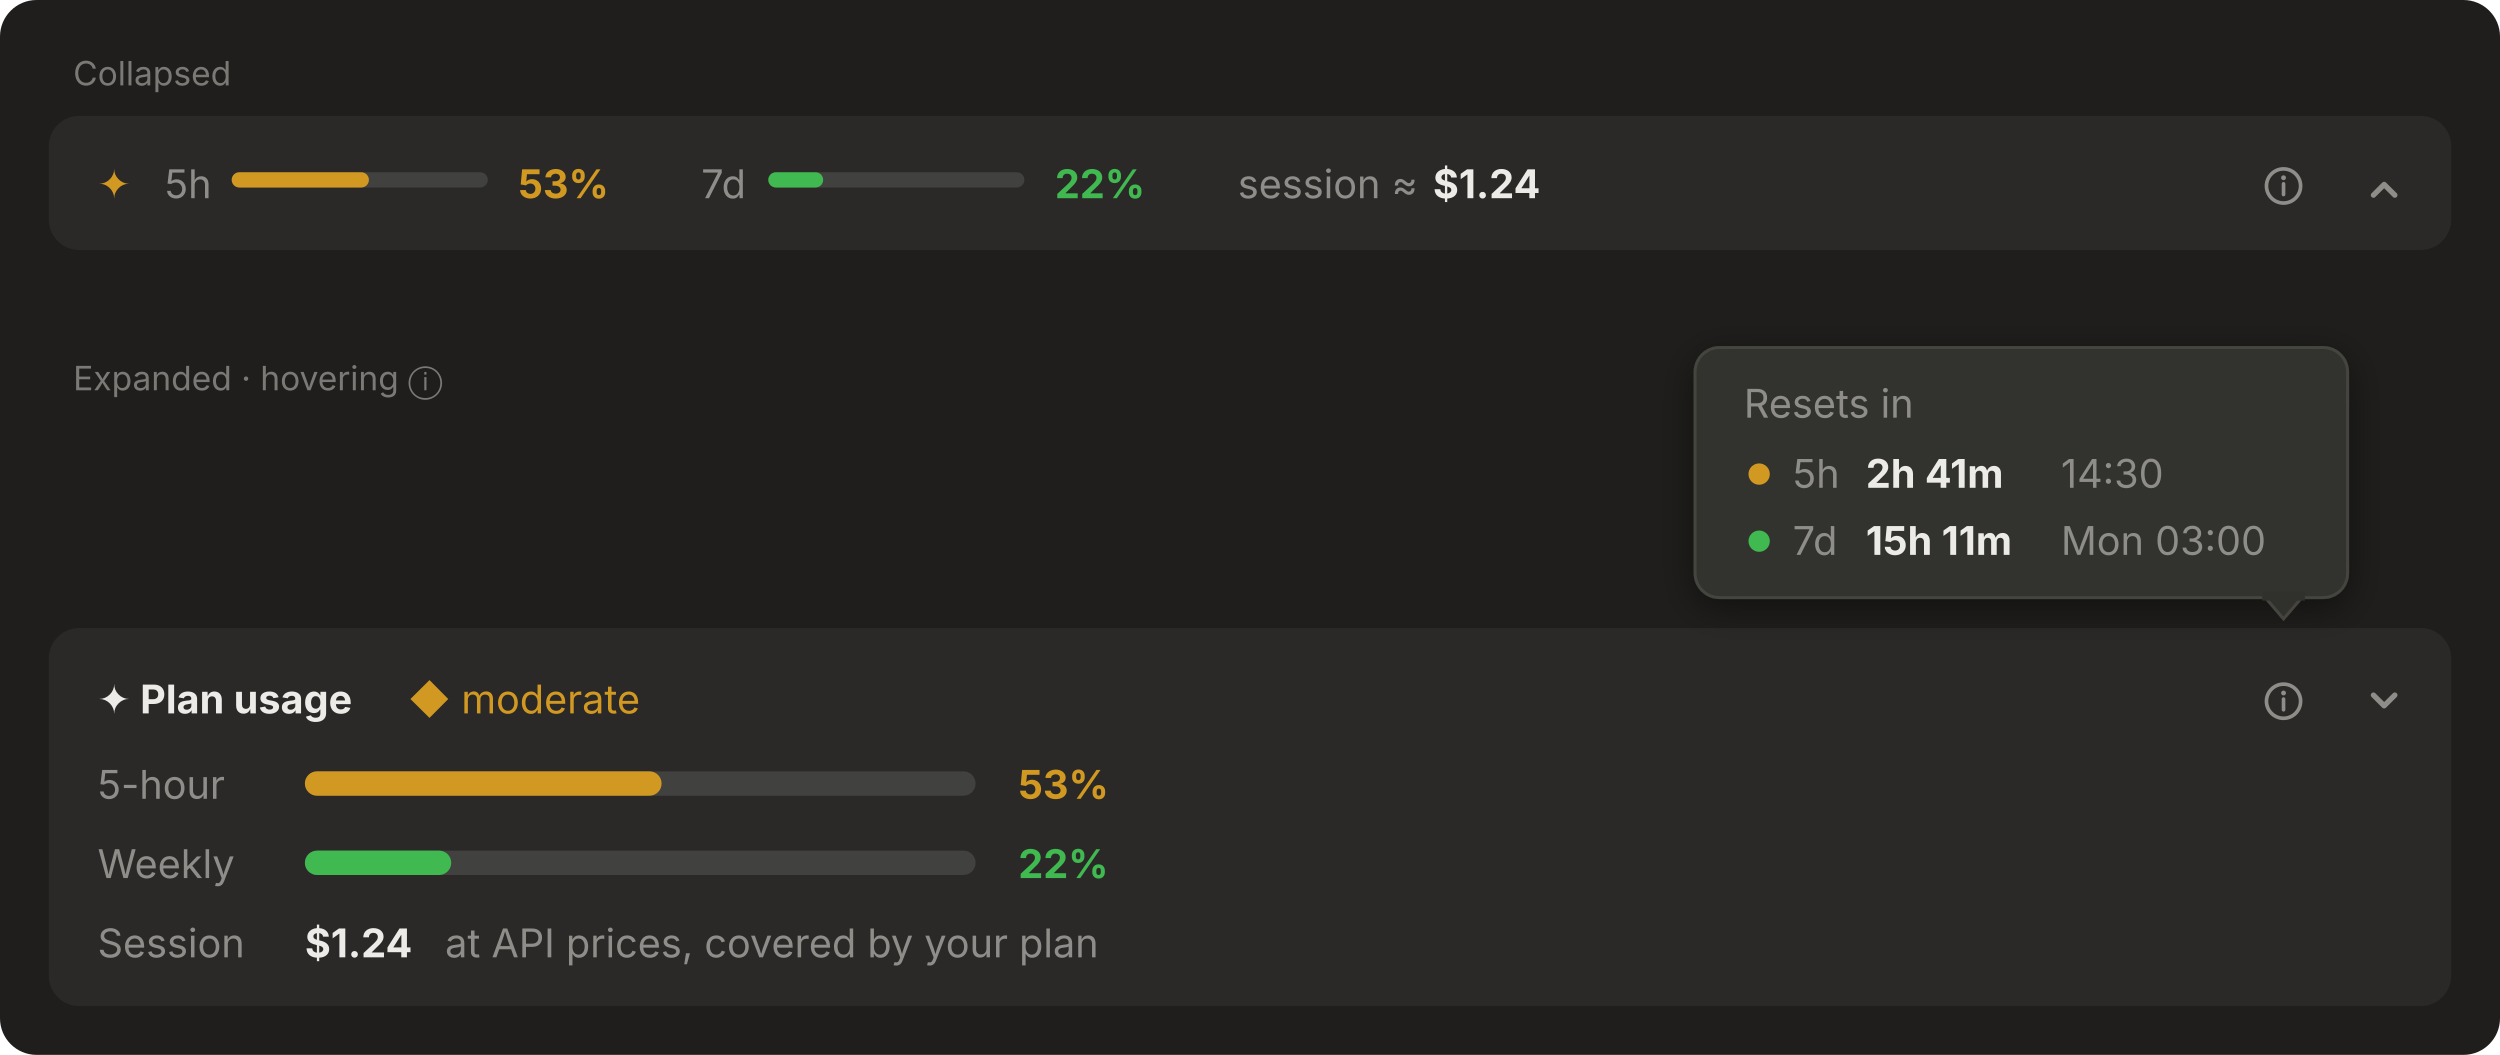
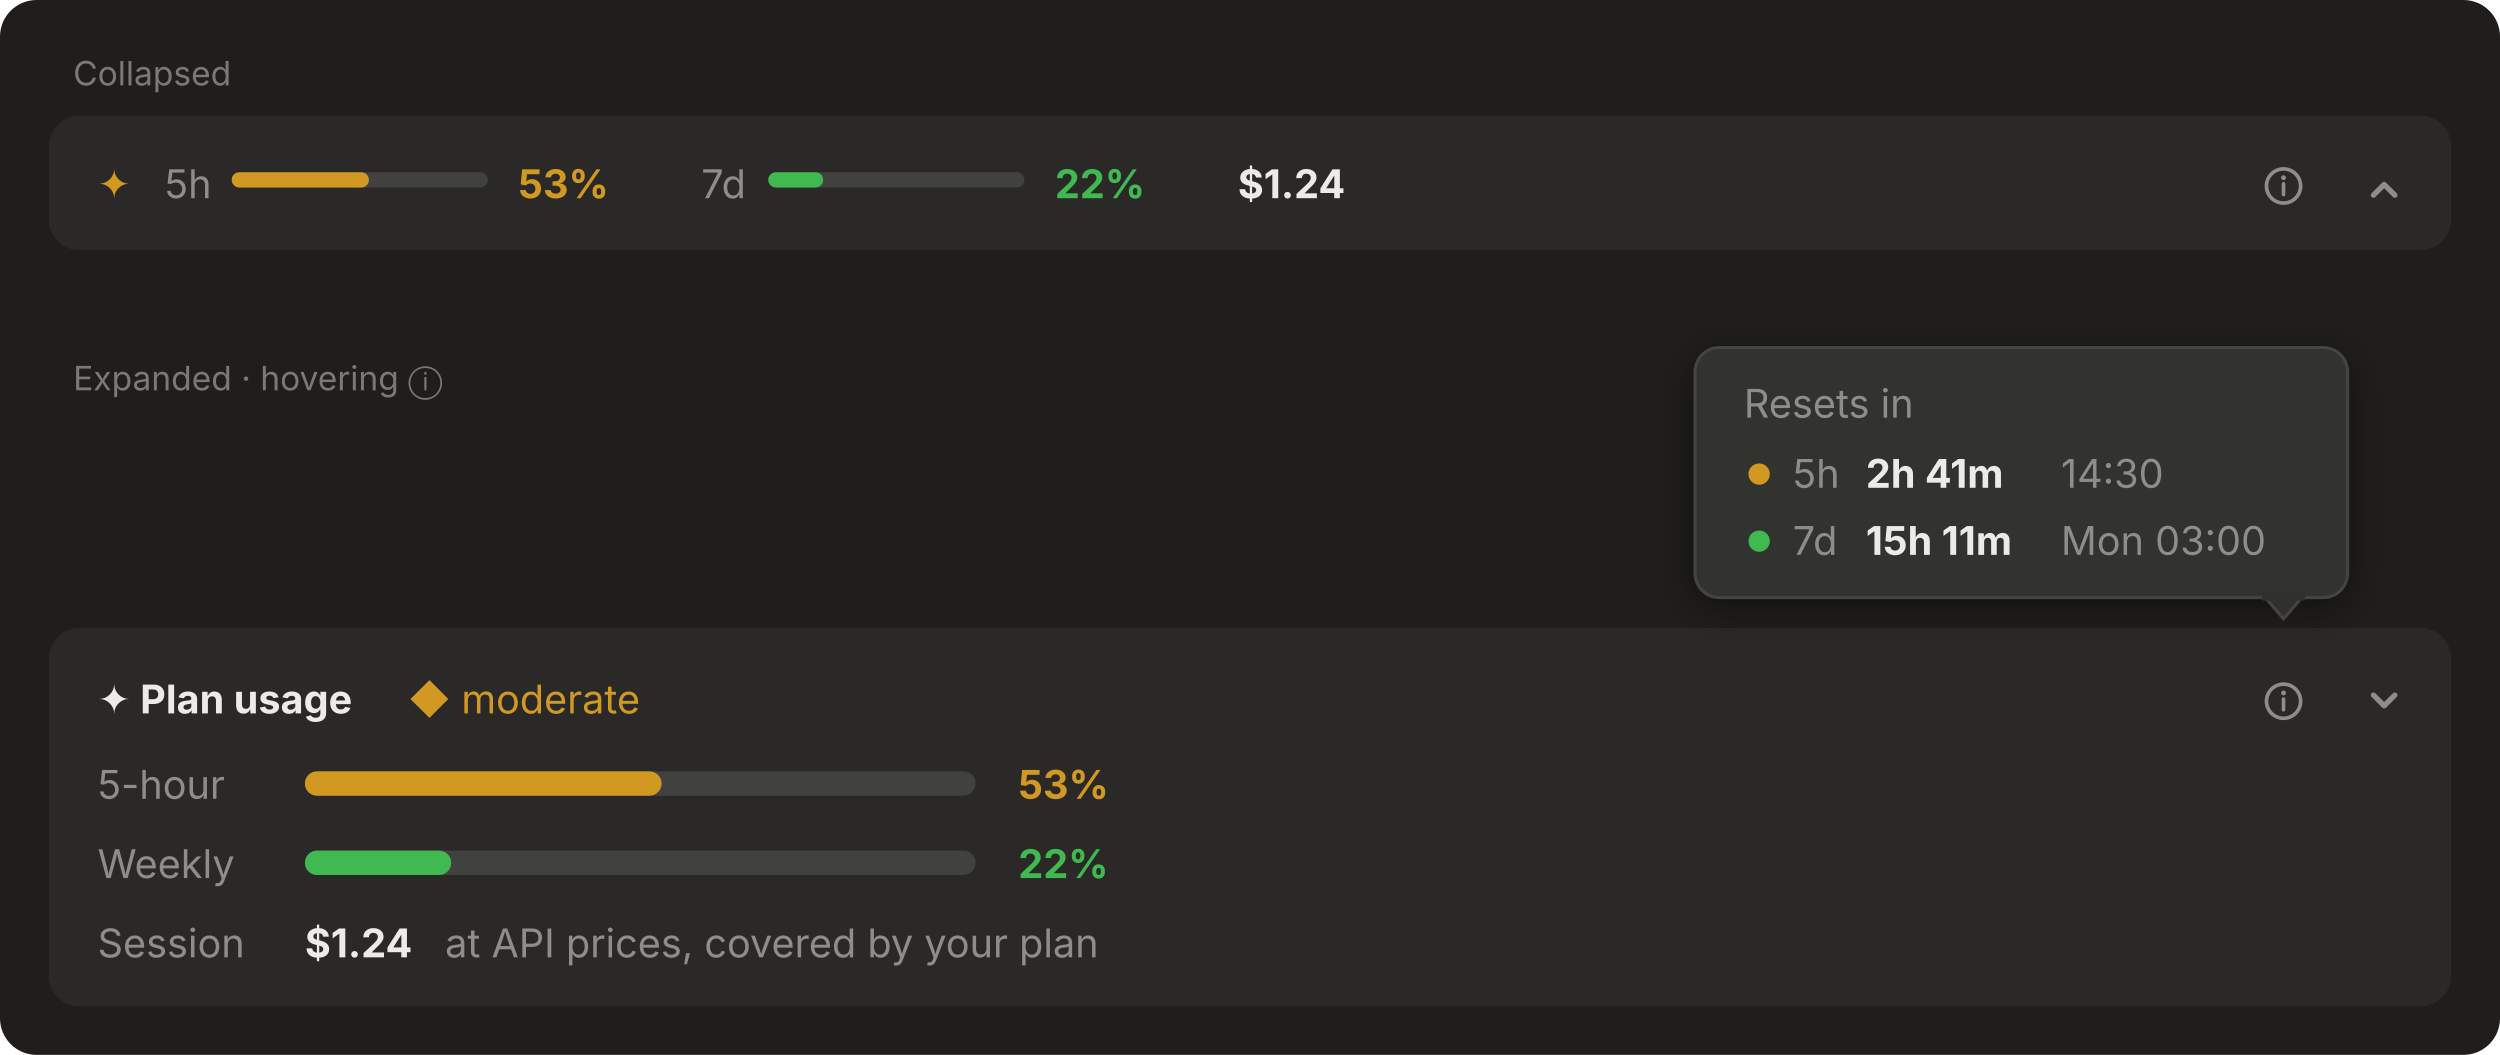
<svg xmlns="http://www.w3.org/2000/svg" width="820" height="346" viewBox="0 0 820 346" font-family="-apple-system, 'Segoe UI', system-ui, sans-serif" font-size="13">
  <defs>
    <filter id="shadow" x="-10%" y="-20%" width="120%" height="150%">
      <feDropShadow dx="0" dy="3" stdDeviation="6" flood-color="#000" flood-opacity="0.45" />
    </filter>
    <g id="info">
      <circle cx="7" cy="7" r="5.6" fill="none" stroke="#8e8d89" stroke-width="1.2" />
      <line x1="7" y1="6.3" x2="7" y2="9.8" stroke="#8e8d89" stroke-width="1.2" stroke-linecap="round" />
      <circle cx="7" cy="4.3" r="0.8" fill="#8e8d89" />
    </g>
  </defs>
  <rect width="820" height="346" rx="12" fill="#1f1e1c" />
  <text x="24" y="28" font-size="11" fill="#7a7975">Collapsed</text>
  <rect x="16" y="38" width="788" height="44" rx="10" fill="#2a2927" />
  <g transform="translate(0,65)">
    <text x="32" y="0" fill="#d29922">✦</text>
    <text x="54" y="0" fill="#8e8d89">5h</text>
    <rect x="76" y="-8.5" width="84" height="5" rx="2.5" fill="rgba(128,128,128,0.28)" />
    <rect x="76" y="-8.5" width="45" height="5" rx="2.5" fill="#d29922" />
    <text x="170" y="0" font-weight="700" fill="#d29922">53%</text>
    <text x="230" y="0" fill="#8e8d89">7d</text>
    <rect x="252" y="-8.5" width="84" height="5" rx="2.5" fill="rgba(128,128,128,0.28)" />
    <rect x="252" y="-8.5" width="18" height="5" rx="2.5" fill="#3fb950" />
    <text x="346" y="0" font-weight="700" fill="#3fb950">22%</text>
-     <text x="406" y="0" fill="#8e8d89">session ≈</text>
-     <text x="470" y="0" font-weight="700" fill="#ecebe8">$1.24</text>
+     <text x="406" y="0" font-weight="700" fill="#ecebe8">$1.24</text>
    <use href="#info" x="742" y="-11" />
    <path d="M778.5 -1 782 -4.5l3.5 3.5" fill="none" stroke="#8e8d89" stroke-width="1.75" stroke-linecap="round" stroke-linejoin="round" />
  </g>
  <text x="24" y="128" font-size="11" fill="#7a7975">Expanded · hovering ⓘ</text>
  <rect x="16" y="206" width="788" height="124" rx="10" fill="#2a2927" />
  <g transform="translate(0,234)">
    <text x="32" y="0" font-weight="700" fill="#ecebe8">✦ Plan usage</text>
    <text x="134" y="0" fill="#d29922">◆ moderate</text>
    <use href="#info" x="742" y="-11" />
    <path d="M778.5 -6 782 -2.5l3.5 -3.5" fill="none" stroke="#8e8d89" stroke-width="1.75" stroke-linecap="round" stroke-linejoin="round" />
  </g>
  <g transform="translate(0,262)">
    <text x="32" y="0" fill="#8e8d89">5-hour</text>
    <rect x="100" y="-9" width="220" height="8" rx="4" fill="rgba(128,128,128,0.28)" />
    <rect x="100" y="-9" width="117" height="8" rx="4" fill="#d29922" />
    <text x="334" y="0" font-weight="700" fill="#d29922">53%</text>
  </g>
  <g transform="translate(0,288)">
    <text x="32" y="0" fill="#8e8d89">Weekly</text>
    <rect x="100" y="-9" width="220" height="8" rx="4" fill="rgba(128,128,128,0.28)" />
    <rect x="100" y="-9" width="48" height="8" rx="4" fill="#3fb950" />
    <text x="334" y="0" font-weight="700" fill="#3fb950">22%</text>
  </g>
  <g transform="translate(0,314)">
    <text x="32" y="0" fill="#8e8d89">Session</text>
    <text x="100" y="0" font-weight="700" fill="#ecebe8">$1.24</text>
    <text x="146" y="0" fill="#8e8d89">at API prices, covered by your plan</text>
  </g>
  <g filter="url(#shadow)">
    <rect x="556" y="114" width="214" height="82" rx="8" fill="#30302d" stroke="#45443f" />
  </g>
  <text x="572" y="137" fill="#8e8d89">Resets in</text>
  <g transform="translate(0,160)">
    <circle cx="577" cy="-4.5" r="3.5" fill="#d29922" />
    <text x="588" y="0" fill="#8e8d89">5h</text>
    <text x="612" y="0" font-weight="700" fill="#ecebe8">2h 41m</text>
    <text x="676" y="0" fill="#8e8d89">14:30</text>
  </g>
  <g transform="translate(0,182)">
    <circle cx="577" cy="-4.5" r="3.5" fill="#3fb950" />
    <text x="588" y="0" fill="#8e8d89">7d</text>
    <text x="612" y="0" font-weight="700" fill="#ecebe8">15h 11m</text>
    <text x="676" y="0" fill="#8e8d89">Mon 03:00</text>
  </g>
  <path d="M743 196 749 203 755 196" fill="#30302d" stroke="#45443f" />
  <rect x="742" y="194" width="14" height="3" fill="#30302d" />
</svg>
